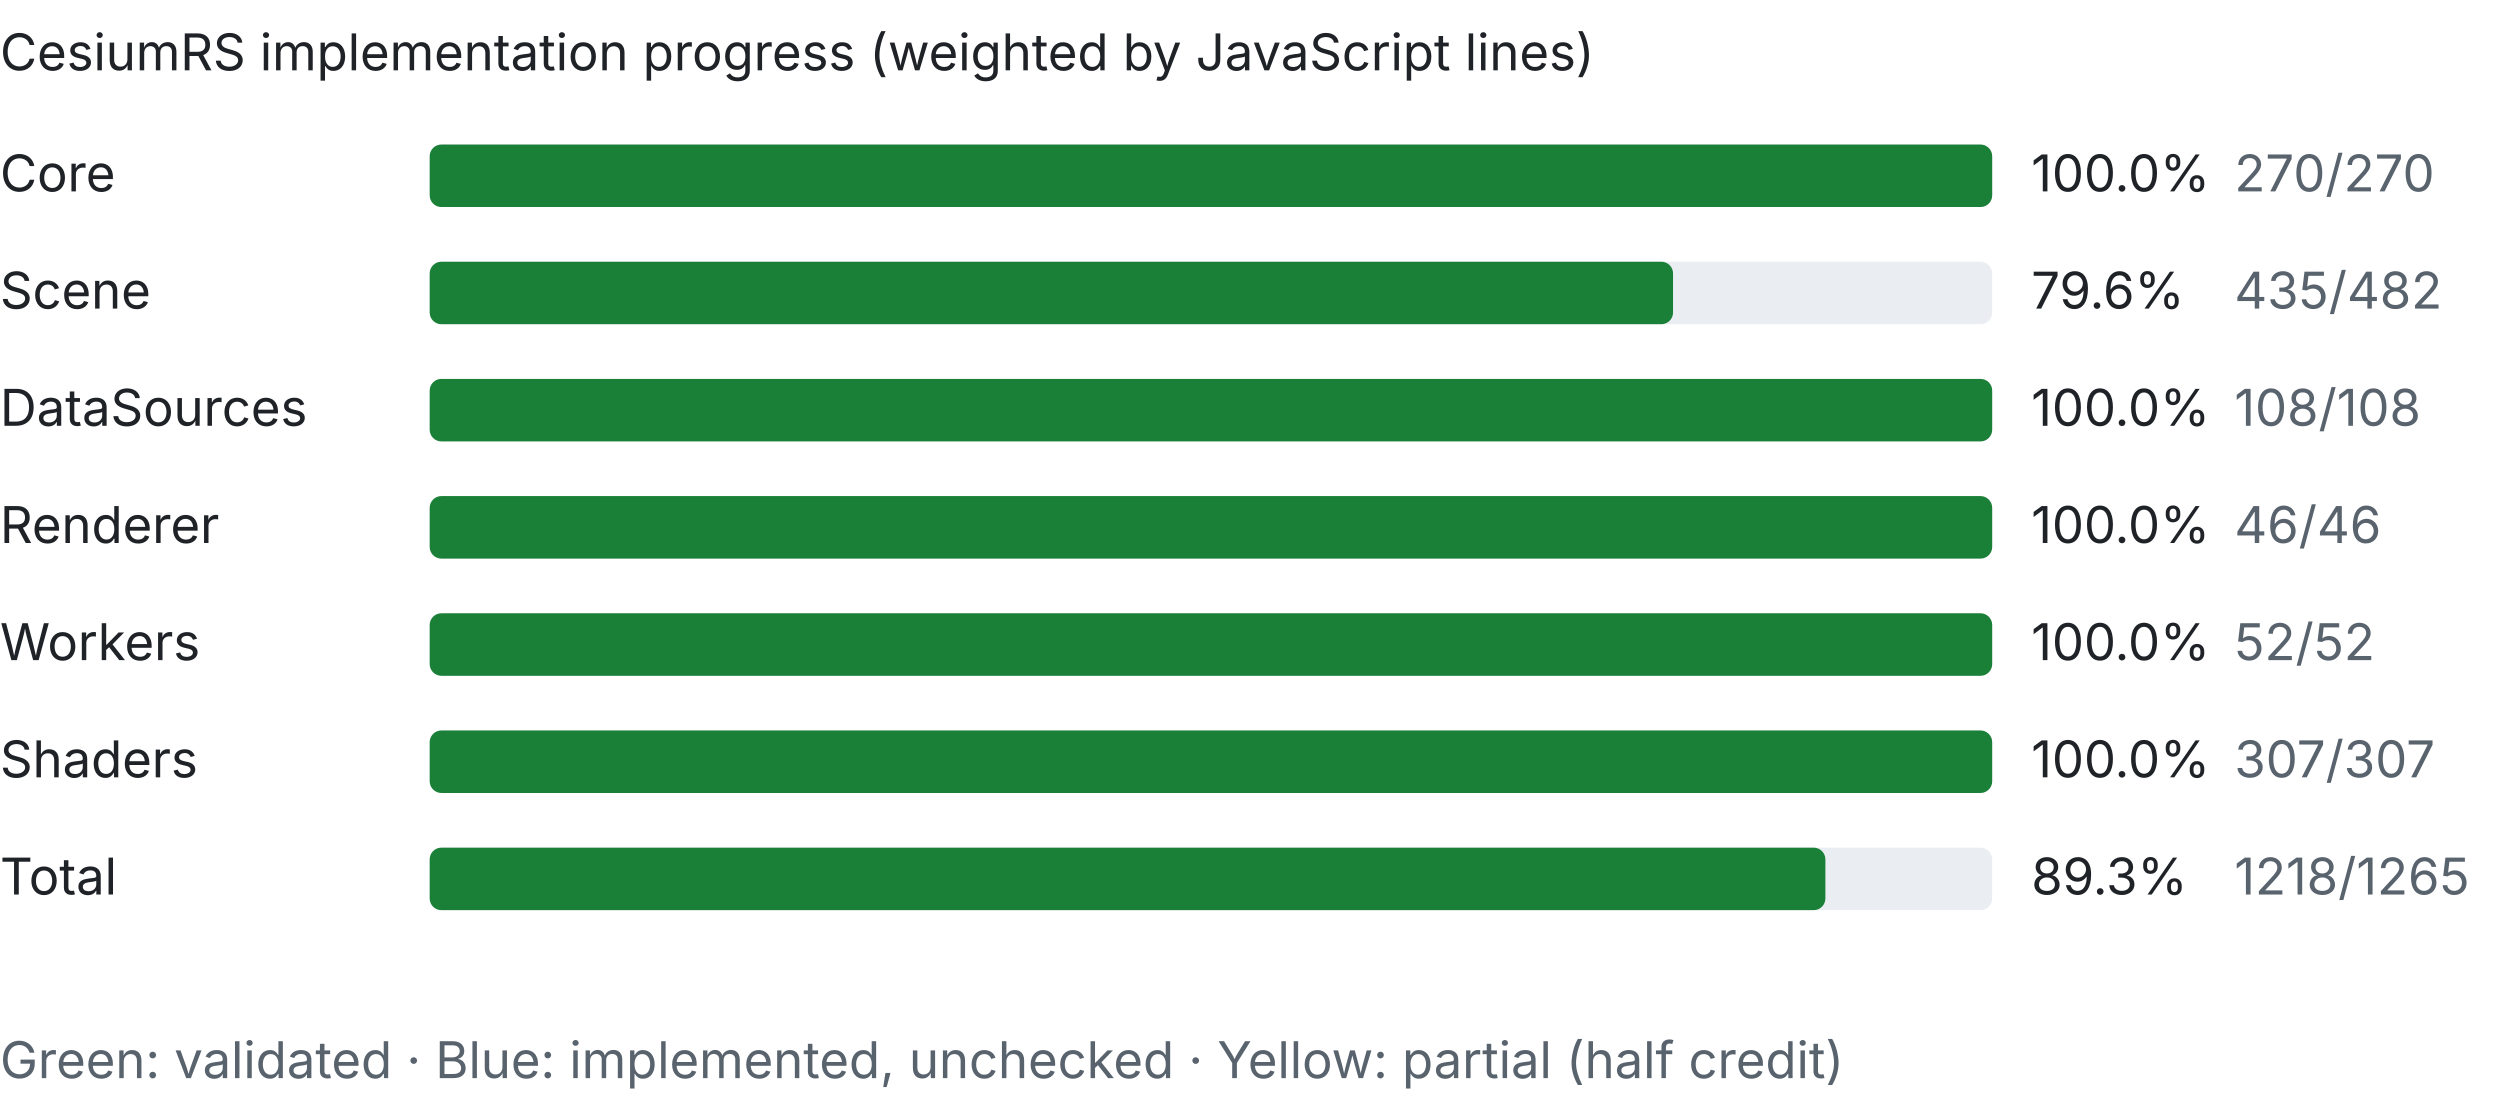
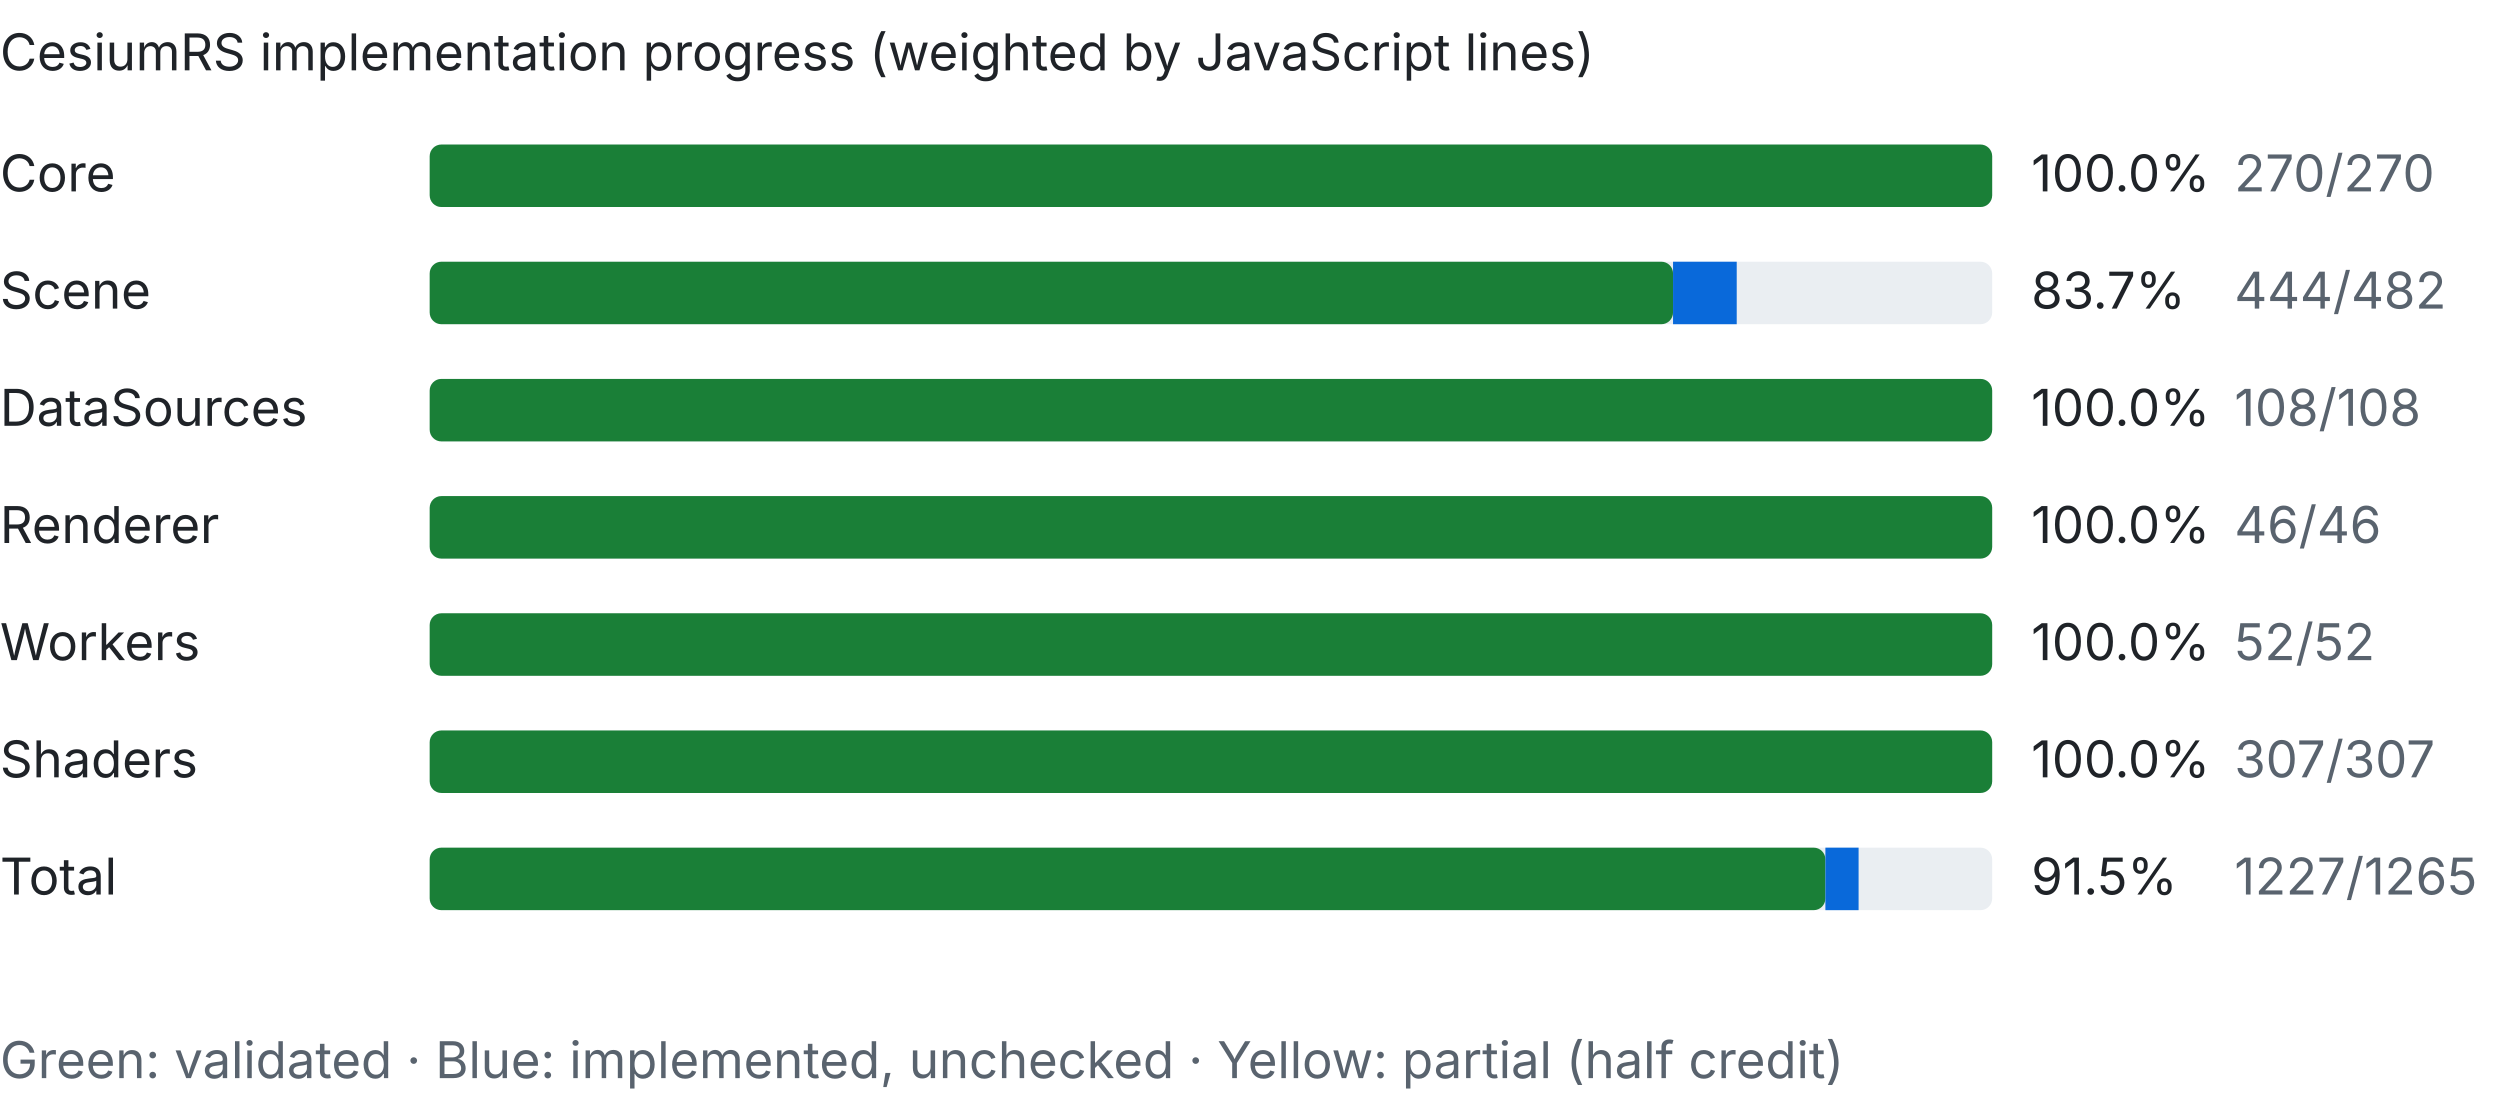
<svg xmlns="http://www.w3.org/2000/svg" width="640" height="281" viewBox="0 0 640 281">
  <style>text{font:13px system-ui,-apple-system,Segoe UI,sans-serif;fill:#1f2328}.dim{fill:#59636e}.bg{fill:#eaeef2}.done{fill:#1a7f37}.part{fill:#d4a72c}.unchecked{fill:#0969da}@media (prefers-color-scheme:dark){text{fill:#e6edf3}.dim{fill:#9198a1}.bg{fill:#30363d}.done{fill:#3fb950}}</style>
  <text x="0" y="18" font-weight="600">CesiumRS implementation progress (weighted by JavaScript lines)</text>
  <text x="0" y="49">Core</text>
  <rect class="bg" x="110" y="37" width="400" height="16" rx="3" />
  <rect class="done" x="110" y="37" width="400.0" height="16" rx="3" />
  <text x="520" y="49">100.0%</text>
  <text class="dim" x="572" y="49">270/270</text>
  <text x="0" y="79">Scene</text>
  <rect class="bg" x="110" y="67" width="400" height="16" rx="3" />
  <rect class="done" x="110" y="67" width="318.3" height="16" rx="3" />
-   <text x="520" y="79">79.6%</text>
-   <text class="dim" x="572" y="79">435/482</text>
+   <rect class="unchecked" x="428.3" y="67" width="16.3" height="16" />
+   <text x="520" y="79">83.7%</text>
+   <text class="dim" x="572" y="79">444/482</text>
  <text x="0" y="109">DataSources</text>
  <rect class="bg" x="110" y="97" width="400" height="16" rx="3" />
  <rect class="done" x="110" y="97" width="400.0" height="16" rx="3" />
  <text x="520" y="109">100.0%</text>
  <text class="dim" x="572" y="109">108/108</text>
  <text x="0" y="139">Renderer</text>
  <rect class="bg" x="110" y="127" width="400" height="16" rx="3" />
  <rect class="done" x="110" y="127" width="400.0" height="16" rx="3" />
  <text x="520" y="139">100.0%</text>
  <text class="dim" x="572" y="139">46/46</text>
  <text x="0" y="169">Workers</text>
  <rect class="bg" x="110" y="157" width="400" height="16" rx="3" />
  <rect class="done" x="110" y="157" width="400.0" height="16" rx="3" />
  <text x="520" y="169">100.0%</text>
  <text class="dim" x="572" y="169">52/52</text>
  <text x="0" y="199">Shaders</text>
  <rect class="bg" x="110" y="187" width="400" height="16" rx="3" />
  <rect class="done" x="110" y="187" width="400.0" height="16" rx="3" />
  <text x="520" y="199">100.0%</text>
  <text class="dim" x="572" y="199">307/307</text>
  <text x="0" y="229" font-weight="600">Total</text>
  <rect class="bg" x="110" y="217" width="400" height="16" rx="3" />
  <rect class="done" x="110" y="217" width="357.3" height="16" rx="3" />
-   <text x="520" y="229" font-weight="600">89.3%</text>
-   <text class="dim" x="572" y="229">1218/1265</text>
+   <rect class="unchecked" x="467.3" y="217" width="8.5" height="16" />
+   <text x="520" y="229" font-weight="600">91.5%</text>
+   <text class="dim" x="572" y="229">1227/1265</text>
  <text class="dim" x="0" y="276">Green: validated · Blue: implemented, unchecked · Yellow: partial (half credit)</text>
</svg>
